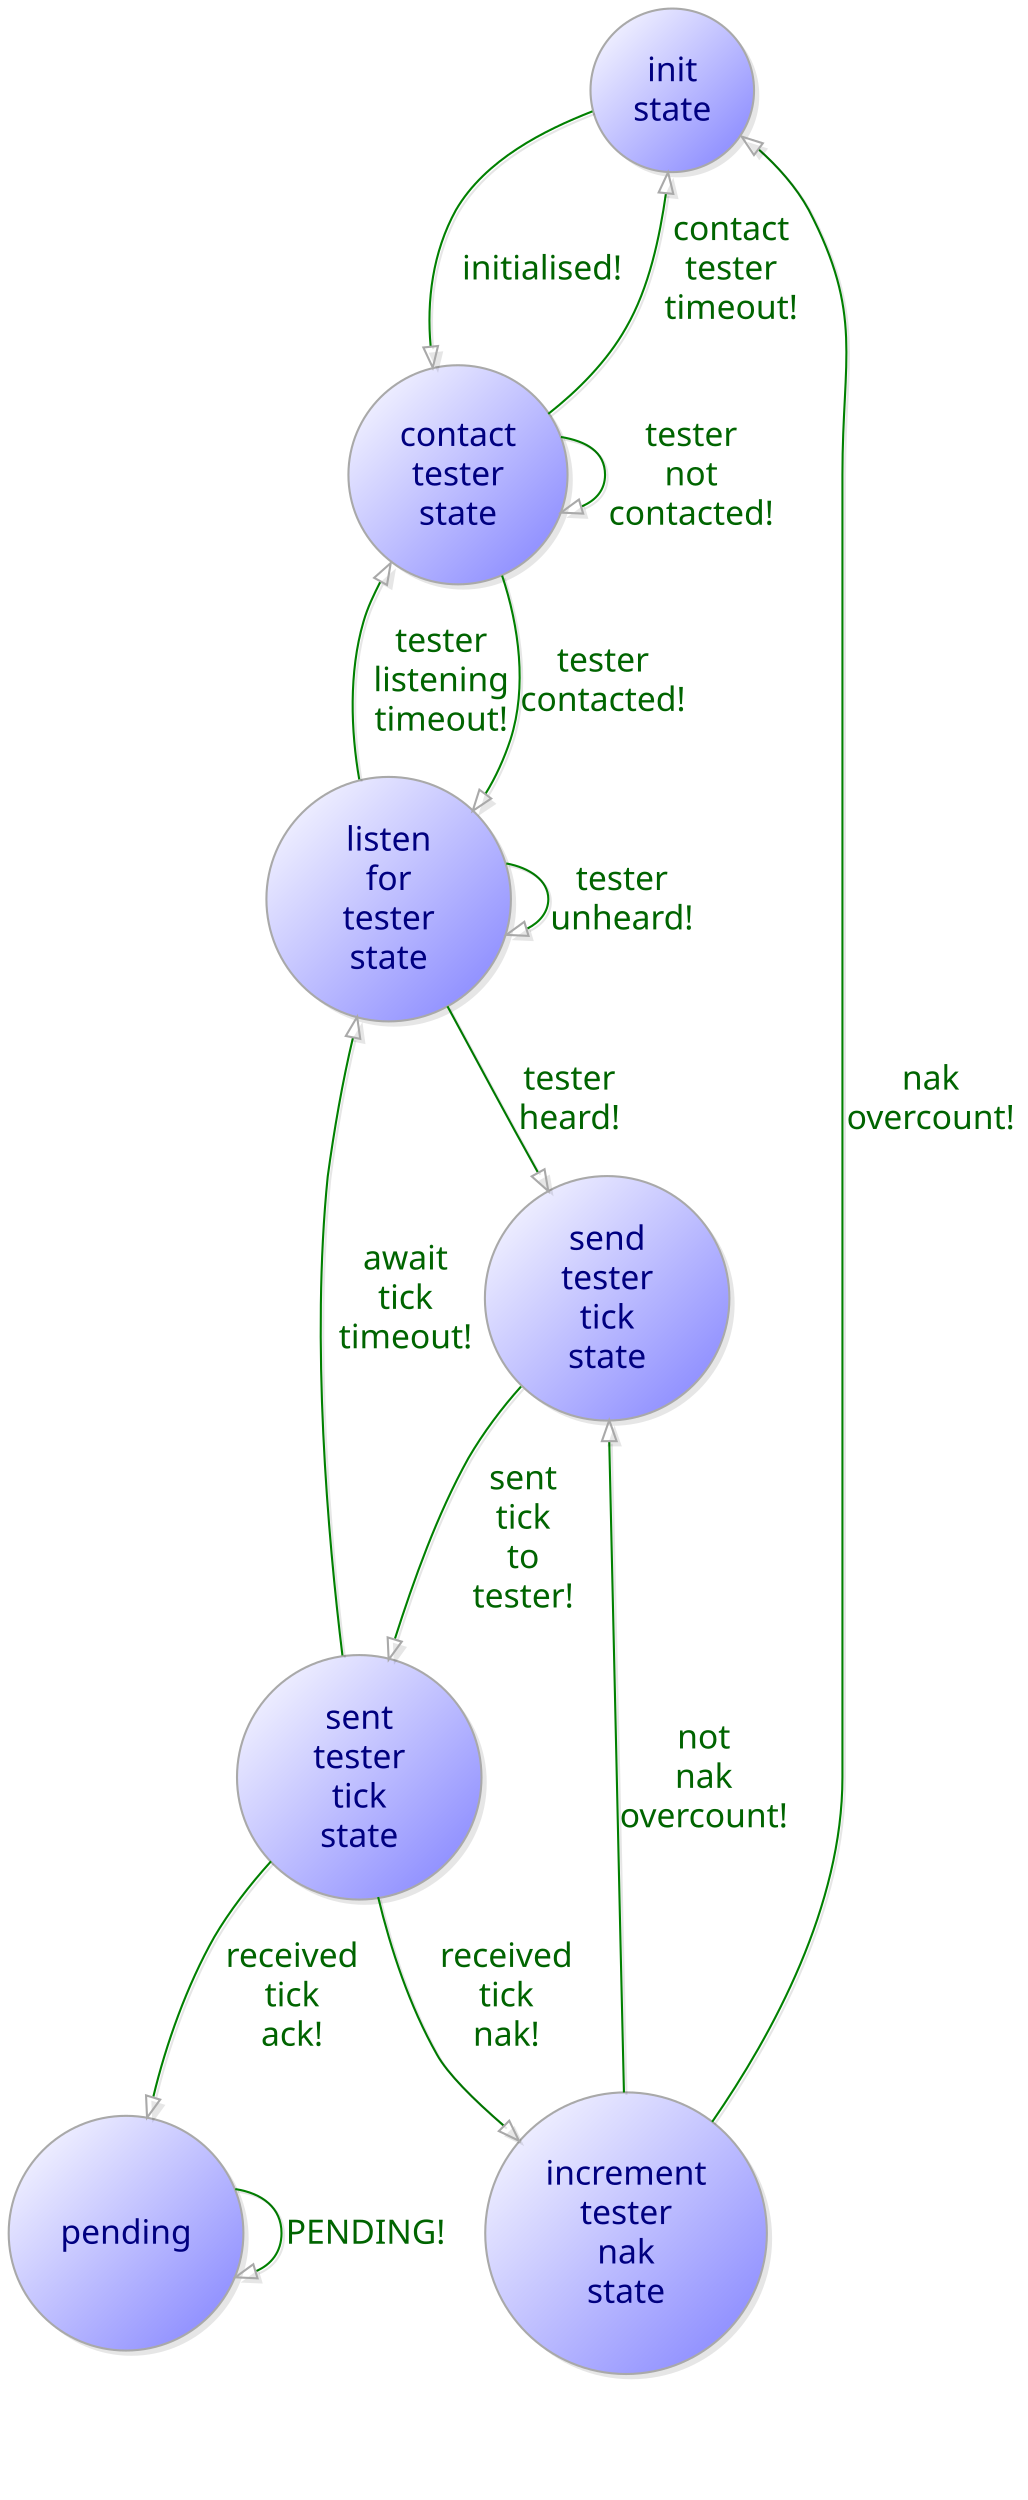
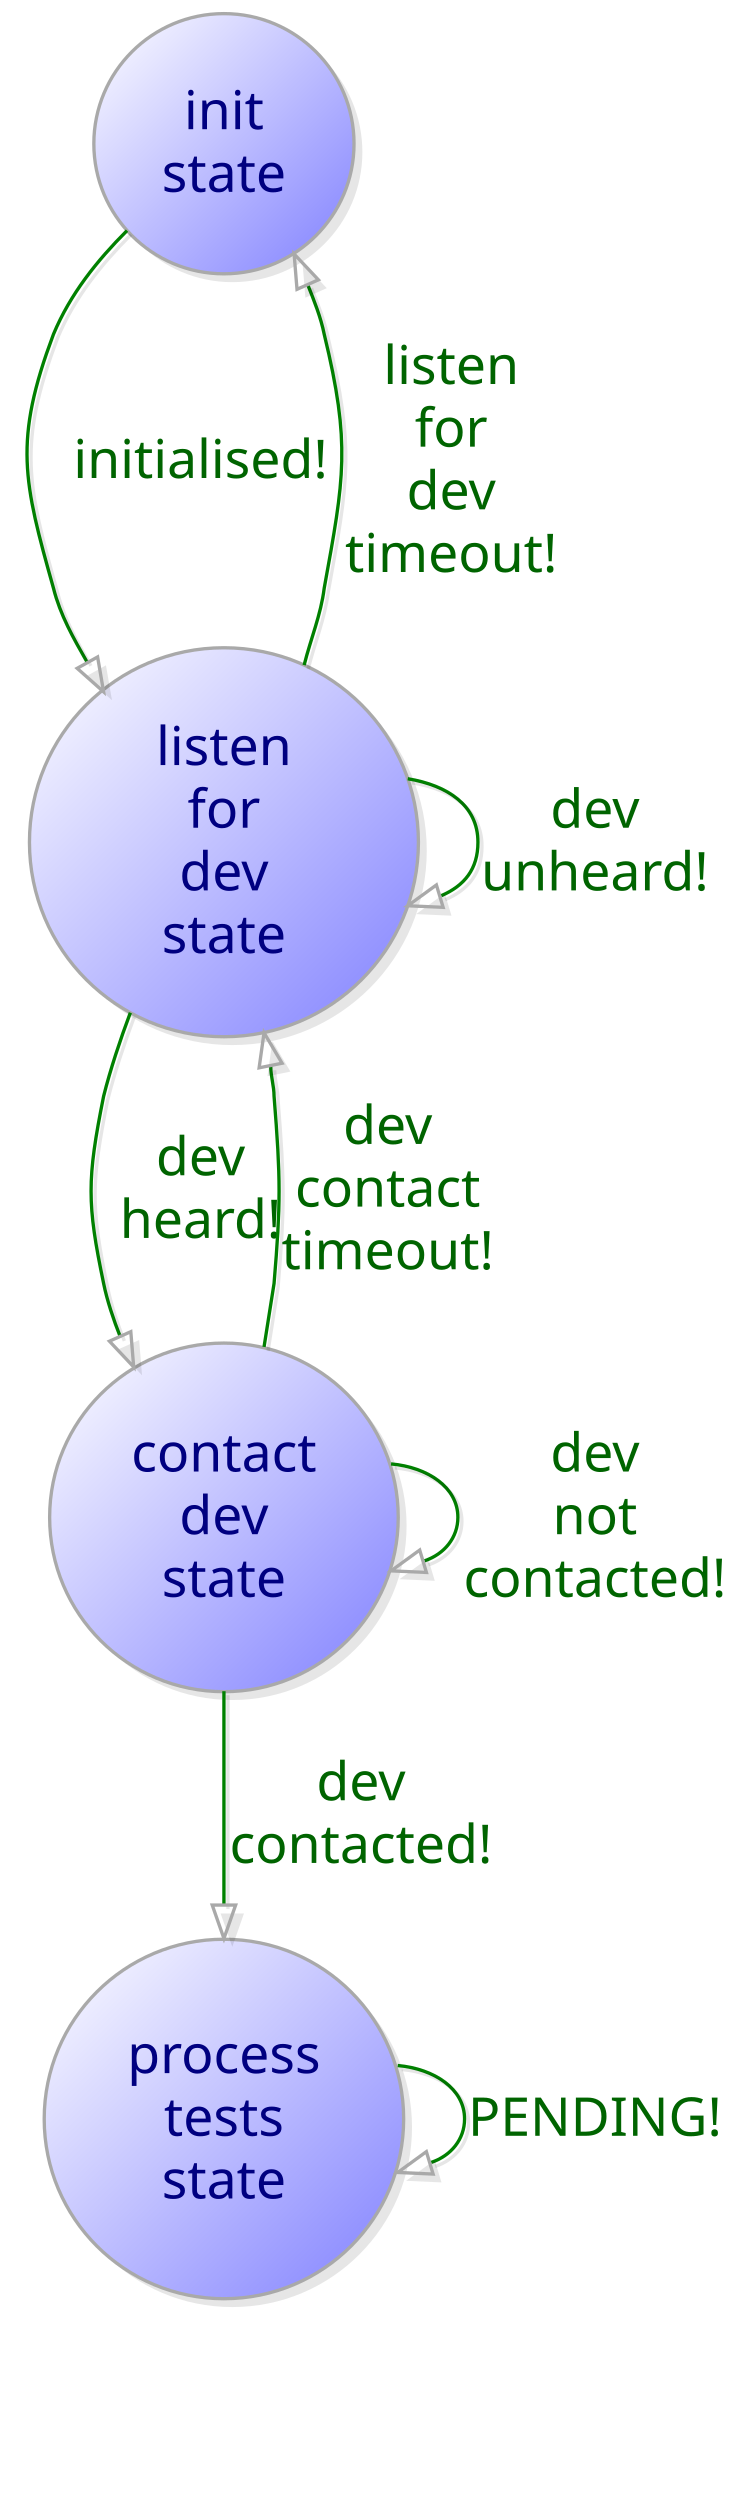
- <svg xmlns="http://www.w3.org/2000/svg" width="489pt" height="1190pt" viewBox="0.00 0.00 489.00 1190.00" preserveAspectRatio="xMidYMid meet" zoomAndPan="magnify" version="1.0" contentScriptType="text/ecmascript" contentStyleType="text/css">
+ <svg xmlns="http://www.w3.org/2000/svg" width="224pt" height="748pt" viewBox="0.00 0.00 224.00 748.00" preserveAspectRatio="xMidYMid meet" zoomAndPan="magnify" version="1.0" contentScriptType="text/ecmascript" contentStyleType="text/css">
  <defs>
    <linearGradient id="lightgrey" x1="0%" y1="0%" x2="100%" y2="100%">
      <stop offset="0%" style="stop-color:rgb(255,255,255);stop-opacity:1" />
      <stop offset="100%" style="stop-color:rgb(128,128,128);stop-opacity:1" />
    </linearGradient>
    <linearGradient id="lightblue" x1="0%" y1="0%" x2="100%" y2="100%">
      <stop offset="0%" style="stop-color:rgb(255,255,255);stop-opacity:1" />
      <stop offset="100%" style="stop-color:rgb(128,128,255);stop-opacity:1" />
    </linearGradient>
    <linearGradient id="none" x1="0%" y1="0%" x2="100%" y2="100%">
      <stop offset="0%" style="stop-color:rgb(255,255,255);stop-opacity:1" />
      <stop offset="100%" style="stop-color:rgb(255,255,255);stop-opacity:1" />
    </linearGradient>
  </defs>
-   <g id="graph0" class="graph" transform="scale(1 1) rotate(0) translate(4 1186)">
-     <polygon style="fill:white;stroke:white;" points="-4,4 -4,-1186 485,-1186 485,4 -4,4" />
+   <g id="graph0" class="graph" transform="scale(1 1) rotate(0) translate(4 744)">
+     <polygon style="fill:white;stroke:white;" points="-4,4 -4,-744 220,-744 220,4 -4,4" />
    <g id="node1" class="node">
-       <ellipse style="fill: black; stroke: none; fill-opacity:0.1" cx="316" cy="-1143" rx="38.922" ry="38.922" transform="translate(2.5,2.5)" />
-       <ellipse style="fill:url(#lightblue);stroke:darkgray;" cx="316" cy="-1143" rx="38.922" ry="38.922" />
-       <text text-anchor="middle" x="316" y="-1147.35" style="font-family:verdana;font-size:16.00;fill:#000080;">init</text>
-       <text text-anchor="middle" x="316" y="-1128.6" style="font-family:verdana;font-size:16.00;fill:#000080;">state</text>
+       <ellipse style="fill: black; stroke: none; fill-opacity:0.1" cx="63" cy="-701" rx="38.922" ry="38.922" transform="translate(2.5,2.5)" />
+       <ellipse style="fill:url(#lightblue);stroke:darkgray;" cx="63" cy="-701" rx="38.922" ry="38.922" />
+       <text text-anchor="middle" x="63" y="-705.35" style="font-family:verdana;font-size:16.00;fill:#000080;">init</text>
+       <text text-anchor="middle" x="63" y="-686.6" style="font-family:verdana;font-size:16.00;fill:#000080;">state</text>
    </g>
    <g id="node3" class="node">
-       <ellipse style="fill: black; stroke: none; fill-opacity:0.1" cx="214" cy="-960" rx="52.149" ry="52.149" transform="translate(2.5,2.5)" />
-       <ellipse style="fill:url(#lightblue);stroke:darkgray;" cx="214" cy="-960" rx="52.149" ry="52.149" />
-       <text text-anchor="middle" x="214" y="-973.725" style="font-family:verdana;font-size:16.00;fill:#000080;">contact</text>
-       <text text-anchor="middle" x="214" y="-954.975" style="font-family:verdana;font-size:16.00;fill:#000080;">tester</text>
-       <text text-anchor="middle" x="214" y="-936.225" style="font-family:verdana;font-size:16.00;fill:#000080;">state</text>
+       <ellipse style="fill: black; stroke: none; fill-opacity:0.1" cx="63" cy="-492" rx="58.188" ry="58.188" transform="translate(2.5,2.5)" />
+       <ellipse style="fill:url(#lightblue);stroke:darkgray;" cx="63" cy="-492" rx="58.188" ry="58.188" />
+       <text text-anchor="middle" x="63" y="-515.1" style="font-family:verdana;font-size:16.00;fill:#000080;">listen</text>
+       <text text-anchor="middle" x="63" y="-496.35" style="font-family:verdana;font-size:16.00;fill:#000080;">for</text>
+       <text text-anchor="middle" x="63" y="-477.6" style="font-family:verdana;font-size:16.00;fill:#000080;">dev</text>
+       <text text-anchor="middle" x="63" y="-458.85" style="font-family:verdana;font-size:16.00;fill:#000080;">state</text>
    </g>
    <g id="edge2" class="edge">
-       <path style="fill:none;stroke:green;" d="M278,-1133C255,-1124 227,-1110 213,-1086 202,-1066 199,-1043 201,-1021" />
-       <path style="fill: none; stroke: black; stroke-opacity:0.1" d="M278,-1133C255,-1124 227,-1110 213,-1086 202,-1066 199,-1043 201,-1021" transform="translate(1.2,1.2)" />
-       <polygon style="fill: black; stroke: none; fill-opacity:0.1" points="204.488,-1021.3 202,-1011 197.522,-1020.6 204.488,-1021.3" transform="translate(2.5,2.5)" />
-       <polygon style="fill:url(#green);stroke:darkgray;" points="204.488,-1021.3 202,-1011 197.522,-1020.6 204.488,-1021.3" />
-       <text text-anchor="middle" x="254" y="-1052.97" style="font-family:verdana;font-size:16.00;fill:darkgreen;">initialised!</text>
+       <path style="fill:none;stroke:green;" d="M34,-675C25,-666 17,-656 12,-644 0,-612 3,-600 12,-568 14,-560 18,-553 22,-546" />
+       <path style="fill: none; stroke: black; stroke-opacity:0.1" d="M34,-675C25,-666 17,-656 12,-644 0,-612 3,-600 12,-568 14,-560 18,-553 22,-546" transform="translate(1.2,1.2)" />
+       <polygon style="fill: black; stroke: none; fill-opacity:0.1" points="25.203,-547.441 27,-537 19.084,-544.042 25.203,-547.441" transform="translate(2.5,2.5)" />
+       <polygon style="fill:url(#green);stroke:darkgray;" points="25.203,-547.441 27,-537 19.084,-544.042 25.203,-547.441" />
+       <text text-anchor="middle" x="56" y="-600.975" style="font-family:verdana;font-size:16.00;fill:darkgreen;">initialised!</text>
    </g>
    <g id="edge8" class="edge">
-       <path style="fill:none;stroke:green;" d="M257,-989C271,-1000 285,-1014 294,-1030 305,-1049 310,-1073 313,-1094" />
-       <path style="fill: none; stroke: black; stroke-opacity:0.1" d="M257,-989C271,-1000 285,-1014 294,-1030 305,-1049 310,-1073 313,-1094" transform="translate(1.2,1.2)" />
-       <polygon style="fill: black; stroke: none; fill-opacity:0.1" points="309.522,-1094.4 314,-1104 316.488,-1093.7 309.522,-1094.4" transform="translate(2.5,2.5)" />
-       <polygon style="fill:url(#green);stroke:darkgray;" points="309.522,-1094.4 314,-1104 316.488,-1093.7 309.522,-1094.4" />
-       <text text-anchor="middle" x="344" y="-1071.72" style="font-family:verdana;font-size:16.00;fill:darkgreen;">contact</text>
-       <text text-anchor="middle" x="344" y="-1052.97" style="font-family:verdana;font-size:16.00;fill:darkgreen;">tester</text>
-       <text text-anchor="middle" x="344" y="-1034.22" style="font-family:verdana;font-size:16.00;fill:darkgreen;">timeout!</text>
+       <path style="fill:none;stroke:green;" d="M87,-545C89,-553 92,-560 93,-568 99,-601 101,-611 93,-644 92,-649 90,-654 88,-659" />
+       <path style="fill: none; stroke: black; stroke-opacity:0.1" d="M87,-545C89,-553 92,-560 93,-568 99,-601 101,-611 93,-644 92,-649 90,-654 88,-659" transform="translate(1.2,1.2)" />
+       <polygon style="fill: black; stroke: none; fill-opacity:0.1" points="84.863,-657.44 84,-668 91.26,-660.283 84.863,-657.44" transform="translate(2.5,2.5)" />
+       <polygon style="fill:url(#green);stroke:darkgray;" points="84.863,-657.44 84,-668 91.26,-660.283 84.863,-657.44" />
+       <text text-anchor="middle" x="131" y="-629.1" style="font-family:verdana;font-size:16.00;fill:darkgreen;">listen</text>
+       <text text-anchor="middle" x="131" y="-610.35" style="font-family:verdana;font-size:16.00;fill:darkgreen;">for</text>
+       <text text-anchor="middle" x="131" y="-591.6" style="font-family:verdana;font-size:16.00;fill:darkgreen;">dev</text>
+       <text text-anchor="middle" x="131" y="-572.85" style="font-family:verdana;font-size:16.00;fill:darkgreen;">timeout!</text>
    </g>
    <g id="edge4" class="edge">
-       <path style="fill:none;stroke:green;" d="M263,-978C275,-976 284,-971 284,-960 284,-953 280,-948 273,-945" />
-       <path style="fill: none; stroke: black; stroke-opacity:0.1" d="M263,-978C275,-976 284,-971 284,-960 284,-953 280,-948 273,-945" transform="translate(1.2,1.2)" />
-       <polygon style="fill: black; stroke: none; fill-opacity:0.1" points="273.584,-941.521 263,-942 271.573,-948.226 273.584,-941.521" transform="translate(2.5,2.5)" />
-       <polygon style="fill:url(#green);stroke:darkgray;" points="273.584,-941.521 263,-942 271.573,-948.226 273.584,-941.521" />
-       <text text-anchor="middle" x="325" y="-973.725" style="font-family:verdana;font-size:16.00;fill:darkgreen;">tester</text>
-       <text text-anchor="middle" x="325" y="-954.975" style="font-family:verdana;font-size:16.00;fill:darkgreen;">not</text>
-       <text text-anchor="middle" x="325" y="-936.225" style="font-family:verdana;font-size:16.00;fill:darkgreen;">contacted!</text>
+       <path style="fill:none;stroke:green;" d="M118,-511C130,-509 139,-503 139,-492 139,-484 135,-479 128,-476" />
+       <path style="fill: none; stroke: black; stroke-opacity:0.1" d="M118,-511C130,-509 139,-503 139,-492 139,-484 135,-479 128,-476" transform="translate(1.2,1.2)" />
+       <polygon style="fill: black; stroke: none; fill-opacity:0.1" points="128.584,-472.521 118,-473 126.573,-479.226 128.584,-472.521" transform="translate(2.5,2.5)" />
+       <polygon style="fill:url(#green);stroke:darkgray;" points="128.584,-472.521 118,-473 126.573,-479.226 128.584,-472.521" />
+       <text text-anchor="middle" x="174" y="-496.35" style="font-family:verdana;font-size:16.00;fill:darkgreen;">dev</text>
+       <text text-anchor="middle" x="174" y="-477.6" style="font-family:verdana;font-size:16.00;fill:darkgreen;">unheard!</text>
    </g>
    <g id="node6" class="node">
-       <ellipse style="fill: black; stroke: none; fill-opacity:0.1" cx="181" cy="-758" rx="58.188" ry="58.188" transform="translate(2.5,2.5)" />
-       <ellipse style="fill:url(#lightblue);stroke:darkgray;" cx="181" cy="-758" rx="58.188" ry="58.188" />
-       <text text-anchor="middle" x="181" y="-781.1" style="font-family:verdana;font-size:16.00;fill:#000080;">listen</text>
-       <text text-anchor="middle" x="181" y="-762.35" style="font-family:verdana;font-size:16.00;fill:#000080;">for</text>
-       <text text-anchor="middle" x="181" y="-743.6" style="font-family:verdana;font-size:16.00;fill:#000080;">tester</text>
-       <text text-anchor="middle" x="181" y="-724.85" style="font-family:verdana;font-size:16.00;fill:#000080;">state</text>
+       <ellipse style="fill: black; stroke: none; fill-opacity:0.1" cx="63" cy="-290" rx="52.149" ry="52.149" transform="translate(2.5,2.5)" />
+       <ellipse style="fill:url(#lightblue);stroke:darkgray;" cx="63" cy="-290" rx="52.149" ry="52.149" />
+       <text text-anchor="middle" x="63" y="-303.725" style="font-family:verdana;font-size:16.00;fill:#000080;">contact</text>
+       <text text-anchor="middle" x="63" y="-284.975" style="font-family:verdana;font-size:16.00;fill:#000080;">dev</text>
+       <text text-anchor="middle" x="63" y="-266.225" style="font-family:verdana;font-size:16.00;fill:#000080;">state</text>
    </g>
    <g id="edge6" class="edge">
-       <path style="fill:none;stroke:green;" d="M235,-912C243,-888 247,-859 239,-834 236,-825 232,-816 227,-808" />
-       <path style="fill: none; stroke: black; stroke-opacity:0.1" d="M235,-912C243,-888 247,-859 239,-834 236,-825 232,-816 227,-808" transform="translate(1.2,1.2)" />
-       <polygon style="fill: black; stroke: none; fill-opacity:0.1" points="229.8,-805.9 221,-800 224.2,-810.1 229.8,-805.9" transform="translate(2.5,2.5)" />
-       <polygon style="fill:url(#green);stroke:darkgray;" points="229.8,-805.9 221,-800 224.2,-810.1 229.8,-805.9" />
-       <text text-anchor="middle" x="283" y="-866.35" style="font-family:verdana;font-size:16.00;fill:darkgreen;">tester</text>
-       <text text-anchor="middle" x="283" y="-847.6" style="font-family:verdana;font-size:16.00;fill:darkgreen;">contacted!</text>
+       <path style="fill:none;stroke:green;" d="M35,-441C32,-433 29,-424 27,-416 22,-391 22,-384 27,-360 28,-355 30,-349 32,-344" />
+       <path style="fill: none; stroke: black; stroke-opacity:0.1" d="M35,-441C32,-433 29,-424 27,-416 22,-391 22,-384 27,-360 28,-355 30,-349 32,-344" transform="translate(1.2,1.2)" />
+       <polygon style="fill: black; stroke: none; fill-opacity:0.1" points="35.137,-345.56 36,-335 28.74,-342.717 35.137,-345.56" transform="translate(2.5,2.5)" />
+       <polygon style="fill:url(#green);stroke:darkgray;" points="35.137,-345.56 36,-335 28.74,-342.717 35.137,-345.56" />
+       <text text-anchor="middle" x="56" y="-392.35" style="font-family:verdana;font-size:16.00;fill:darkgreen;">dev</text>
+       <text text-anchor="middle" x="56" y="-373.6" style="font-family:verdana;font-size:16.00;fill:darkgreen;">heard!</text>
    </g>
    <g id="edge14" class="edge">
-       <path style="fill:none;stroke:green;" d="M167,-815C163,-838 162,-866 169,-890 171,-897 174,-903 177,-909" />
-       <path style="fill: none; stroke: black; stroke-opacity:0.1" d="M167,-815C163,-838 162,-866 169,-890 171,-897 174,-903 177,-909" transform="translate(1.2,1.2)" />
-       <polygon style="fill: black; stroke: none; fill-opacity:0.1" points="174.084,-910.958 182,-918 180.203,-907.559 174.084,-910.958" transform="translate(2.5,2.5)" />
-       <polygon style="fill:url(#green);stroke:darkgray;" points="174.084,-910.958 182,-918 180.203,-907.559 174.084,-910.958" />
-       <text text-anchor="middle" x="206" y="-875.725" style="font-family:verdana;font-size:16.00;fill:darkgreen;">tester</text>
-       <text text-anchor="middle" x="206" y="-856.975" style="font-family:verdana;font-size:16.00;fill:darkgreen;">listening</text>
-       <text text-anchor="middle" x="206" y="-838.225" style="font-family:verdana;font-size:16.00;fill:darkgreen;">timeout!</text>
+       <path style="fill:none;stroke:green;" d="M75,-341C76,-347 77,-354 78,-360 80,-384 80,-391 78,-416 78,-419 77,-422 77,-425" />
+       <path style="fill: none; stroke: black; stroke-opacity:0.1" d="M75,-341C76,-347 77,-354 78,-360 80,-384 80,-391 78,-416 78,-419 77,-422 77,-425" transform="translate(1.2,1.2)" />
+       <polygon style="fill: black; stroke: none; fill-opacity:0.1" points="73.529,-424.508 75,-435 80.393,-425.881 73.529,-424.508" transform="translate(2.5,2.5)" />
+       <polygon style="fill:url(#green);stroke:darkgray;" points="73.529,-424.508 75,-435 80.393,-425.881 73.529,-424.508" />
+       <text text-anchor="middle" x="112" y="-401.725" style="font-family:verdana;font-size:16.00;fill:darkgreen;">dev</text>
+       <text text-anchor="middle" x="112" y="-382.975" style="font-family:verdana;font-size:16.00;fill:darkgreen;">contact</text>
+       <text text-anchor="middle" x="112" y="-364.225" style="font-family:verdana;font-size:16.00;fill:darkgreen;">timeout!</text>
    </g>
    <g id="edge10" class="edge">
-       <path style="fill:none;stroke:green;" d="M237,-775C248,-773 257,-767 257,-758 257,-752 253,-747 247,-744" />
-       <path style="fill: none; stroke: black; stroke-opacity:0.1" d="M237,-775C248,-773 257,-767 257,-758 257,-752 253,-747 247,-744" transform="translate(1.2,1.2)" />
-       <polygon style="fill: black; stroke: none; fill-opacity:0.1" points="247.584,-740.521 237,-741 245.573,-747.226 247.584,-740.521" transform="translate(2.5,2.5)" />
-       <polygon style="fill:url(#green);stroke:darkgray;" points="247.584,-740.521 237,-741 245.573,-747.226 247.584,-740.521" />
-       <text text-anchor="middle" x="292" y="-762.35" style="font-family:verdana;font-size:16.00;fill:darkgreen;">tester</text>
-       <text text-anchor="middle" x="292" y="-743.6" style="font-family:verdana;font-size:16.00;fill:darkgreen;">unheard!</text>
+       <path style="fill:none;stroke:green;" d="M113,-306C124,-305 133,-299 133,-290 133,-284 129,-279 123,-277" />
+       <path style="fill: none; stroke: black; stroke-opacity:0.1" d="M113,-306C124,-305 133,-299 133,-290 133,-284 129,-279 123,-277" transform="translate(1.2,1.2)" />
+       <polygon style="fill: black; stroke: none; fill-opacity:0.1" points="123.584,-273.521 113,-274 121.573,-280.226 123.584,-273.521" transform="translate(2.5,2.5)" />
+       <polygon style="fill:url(#green);stroke:darkgray;" points="123.584,-273.521 113,-274 121.573,-280.226 123.584,-273.521" />
+       <text text-anchor="middle" x="174" y="-303.725" style="font-family:verdana;font-size:16.00;fill:darkgreen;">dev</text>
+       <text text-anchor="middle" x="174" y="-284.975" style="font-family:verdana;font-size:16.00;fill:darkgreen;">not</text>
+       <text text-anchor="middle" x="174" y="-266.225" style="font-family:verdana;font-size:16.00;fill:darkgreen;">contacted!</text>
    </g>
    <g id="node10" class="node">
-       <ellipse style="fill: black; stroke: none; fill-opacity:0.1" cx="285" cy="-568" rx="58.188" ry="58.188" transform="translate(2.5,2.5)" />
-       <ellipse style="fill:url(#lightblue);stroke:darkgray;" cx="285" cy="-568" rx="58.188" ry="58.188" />
-       <text text-anchor="middle" x="285" y="-591.1" style="font-family:verdana;font-size:16.00;fill:#000080;">send</text>
-       <text text-anchor="middle" x="285" y="-572.35" style="font-family:verdana;font-size:16.00;fill:#000080;">tester</text>
-       <text text-anchor="middle" x="285" y="-553.6" style="font-family:verdana;font-size:16.00;fill:#000080;">tick</text>
-       <text text-anchor="middle" x="285" y="-534.85" style="font-family:verdana;font-size:16.00;fill:#000080;">state</text>
+       <ellipse style="fill: black; stroke: none; fill-opacity:0.1" cx="63" cy="-110" rx="53.773" ry="53.773" transform="translate(2.5,2.5)" />
+       <ellipse style="fill:url(#lightblue);stroke:darkgray;" cx="63" cy="-110" rx="53.773" ry="53.773" />
+       <text text-anchor="middle" x="63" y="-123.725" style="font-family:verdana;font-size:16.00;fill:#000080;">process</text>
+       <text text-anchor="middle" x="63" y="-104.975" style="font-family:verdana;font-size:16.00;fill:#000080;">tests</text>
+       <text text-anchor="middle" x="63" y="-86.225" style="font-family:verdana;font-size:16.00;fill:#000080;">state</text>
    </g>
    <g id="edge12" class="edge">
-       <path style="fill:none;stroke:green;" d="M209,-707C222,-683 238,-653 252,-628" />
-       <path style="fill: none; stroke: black; stroke-opacity:0.1" d="M209,-707C222,-683 238,-653 252,-628" transform="translate(1.2,1.2)" />
-       <polygon style="fill: black; stroke: none; fill-opacity:0.1" points="255.203,-629.441 257,-619 249.084,-626.042 255.203,-629.441" transform="translate(2.5,2.5)" />
-       <polygon style="fill:url(#green);stroke:darkgray;" points="255.203,-629.441 257,-619 249.084,-626.042 255.203,-629.441" />
-       <text text-anchor="middle" x="267" y="-667.35" style="font-family:verdana;font-size:16.00;fill:darkgreen;">tester</text>
-       <text text-anchor="middle" x="267" y="-648.6" style="font-family:verdana;font-size:16.00;fill:darkgreen;">heard!</text>
-     </g>
-     <g id="node13" class="node">
-       <ellipse style="fill: black; stroke: none; fill-opacity:0.1" cx="167" cy="-340" rx="58.188" ry="58.188" transform="translate(2.5,2.5)" />
-       <ellipse style="fill:url(#lightblue);stroke:darkgray;" cx="167" cy="-340" rx="58.188" ry="58.188" />
-       <text text-anchor="middle" x="167" y="-363.1" style="font-family:verdana;font-size:16.00;fill:#000080;">sent</text>
-       <text text-anchor="middle" x="167" y="-344.35" style="font-family:verdana;font-size:16.00;fill:#000080;">tester</text>
-       <text text-anchor="middle" x="167" y="-325.6" style="font-family:verdana;font-size:16.00;fill:#000080;">tick</text>
-       <text text-anchor="middle" x="167" y="-306.85" style="font-family:verdana;font-size:16.00;fill:#000080;">state</text>
+       <path style="fill:none;stroke:green;" d="M63,-238C63,-218 63,-196 63,-174" />
+       <path style="fill: none; stroke: black; stroke-opacity:0.1" d="M63,-238C63,-218 63,-196 63,-174" transform="translate(1.2,1.2)" />
+       <polygon style="fill: black; stroke: none; fill-opacity:0.1" points="66.5,-174 63,-164 59.5,-174 66.5,-174" transform="translate(2.5,2.5)" />
+       <polygon style="fill:url(#green);stroke:darkgray;" points="66.5,-174 63,-164 59.5,-174 66.5,-174" />
+       <text text-anchor="middle" x="104" y="-205.35" style="font-family:verdana;font-size:16.00;fill:darkgreen;">dev</text>
+       <text text-anchor="middle" x="104" y="-186.6" style="font-family:verdana;font-size:16.00;fill:darkgreen;">contacted!</text>
    </g>
    <g id="edge16" class="edge">
-       <path style="fill:none;stroke:green;" d="M244,-526C235,-516 226,-504 219,-492 204,-465 193,-434 184,-406" />
-       <path style="fill: none; stroke: black; stroke-opacity:0.1" d="M244,-526C235,-516 226,-504 219,-492 204,-465 193,-434 184,-406" transform="translate(1.2,1.2)" />
-       <polygon style="fill: black; stroke: none; fill-opacity:0.1" points="187.226,-404.573 181,-396 180.521,-406.584 187.226,-404.573" transform="translate(2.5,2.5)" />
-       <polygon style="fill:url(#green);stroke:darkgray;" points="187.226,-404.573 181,-396 180.521,-406.584 187.226,-404.573" />
-       <text text-anchor="middle" x="245" y="-477.1" style="font-family:verdana;font-size:16.00;fill:darkgreen;">sent</text>
-       <text text-anchor="middle" x="245" y="-458.35" style="font-family:verdana;font-size:16.00;fill:darkgreen;">tick</text>
-       <text text-anchor="middle" x="245" y="-439.6" style="font-family:verdana;font-size:16.00;fill:darkgreen;">to</text>
-       <text text-anchor="middle" x="245" y="-420.85" style="font-family:verdana;font-size:16.00;fill:darkgreen;">tester!</text>
-     </g>
-     <g id="edge22" class="edge">
-       <path style="fill:none;stroke:green;" d="M159,-398C152,-455 144,-547 152,-626 155,-648 159,-671 164,-692" />
-       <path style="fill: none; stroke: black; stroke-opacity:0.1" d="M159,-398C152,-455 144,-547 152,-626 155,-648 159,-671 164,-692" transform="translate(1.2,1.2)" />
-       <polygon style="fill: black; stroke: none; fill-opacity:0.1" points="160.607,-692.881 166,-702 167.471,-691.508 160.607,-692.881" transform="translate(2.5,2.5)" />
-       <polygon style="fill:url(#green);stroke:darkgray;" points="160.607,-692.881 166,-702 167.471,-691.508 160.607,-692.881" />
-       <text text-anchor="middle" x="189" y="-581.725" style="font-family:verdana;font-size:16.00;fill:darkgreen;">await</text>
-       <text text-anchor="middle" x="189" y="-562.975" style="font-family:verdana;font-size:16.00;fill:darkgreen;">tick</text>
-       <text text-anchor="middle" x="189" y="-544.225" style="font-family:verdana;font-size:16.00;fill:darkgreen;">timeout!</text>
-     </g>
-     <g id="node15" class="node">
-       <ellipse style="fill: black; stroke: none; fill-opacity:0.1" cx="56" cy="-123" rx="55.861" ry="55.861" transform="translate(2.5,2.5)" />
-       <ellipse style="fill:url(#lightblue);stroke:darkgray;" cx="56" cy="-123" rx="55.861" ry="55.861" />
-       <text text-anchor="middle" x="56" y="-117.975" style="font-family:verdana;font-size:16.00;fill:#000080;">pending</text>
-     </g>
-     <g id="edge18" class="edge">
-       <path style="fill:none;stroke:green;" d="M125,-300C115,-289 105,-276 98,-264 85,-241 75,-213 69,-188" />
-       <path style="fill: none; stroke: black; stroke-opacity:0.1" d="M125,-300C115,-289 105,-276 98,-264 85,-241 75,-213 69,-188" transform="translate(1.2,1.2)" />
-       <polygon style="fill: black; stroke: none; fill-opacity:0.1" points="72.226,-186.573 66,-178 65.521,-188.584 72.226,-186.573" transform="translate(2.5,2.5)" />
-       <polygon style="fill:url(#green);stroke:darkgray;" points="72.226,-186.573 66,-178 65.521,-188.584 72.226,-186.573" />
-       <text text-anchor="middle" x="135" y="-249.725" style="font-family:verdana;font-size:16.00;fill:darkgreen;">received</text>
-       <text text-anchor="middle" x="135" y="-230.975" style="font-family:verdana;font-size:16.00;fill:darkgreen;">tick</text>
-       <text text-anchor="middle" x="135" y="-212.225" style="font-family:verdana;font-size:16.00;fill:darkgreen;">ack!</text>
-     </g>
-     <g id="node17" class="node">
-       <ellipse style="fill: black; stroke: none; fill-opacity:0.1" cx="294" cy="-123" rx="67.028" ry="67.028" transform="translate(2.5,2.5)" />
-       <ellipse style="fill:url(#lightblue);stroke:darkgray;" cx="294" cy="-123" rx="67.028" ry="67.028" />
-       <text text-anchor="middle" x="294" y="-146.1" style="font-family:verdana;font-size:16.00;fill:#000080;">increment</text>
-       <text text-anchor="middle" x="294" y="-127.35" style="font-family:verdana;font-size:16.00;fill:#000080;">tester</text>
-       <text text-anchor="middle" x="294" y="-108.6" style="font-family:verdana;font-size:16.00;fill:#000080;">nak</text>
-       <text text-anchor="middle" x="294" y="-89.85" style="font-family:verdana;font-size:16.00;fill:#000080;">state</text>
-     </g>
-     <g id="edge20" class="edge">
-       <path style="fill:none;stroke:green;" d="M176,-283C182,-258 191,-231 204,-208 209,-199 221,-187 236,-174" />
-       <path style="fill: none; stroke: black; stroke-opacity:0.1" d="M176,-283C182,-258 191,-231 204,-208 209,-199 221,-187 236,-174" transform="translate(1.2,1.2)" />
-       <polygon style="fill: black; stroke: none; fill-opacity:0.1" points="238.404,-176.546 243,-167 233.454,-171.596 238.404,-176.546" transform="translate(2.5,2.5)" />
-       <polygon style="fill:url(#green);stroke:darkgray;" points="238.404,-176.546 243,-167 233.454,-171.596 238.404,-176.546" />
-       <text text-anchor="middle" x="237" y="-249.725" style="font-family:verdana;font-size:16.00;fill:darkgreen;">received</text>
-       <text text-anchor="middle" x="237" y="-230.975" style="font-family:verdana;font-size:16.00;fill:darkgreen;">tick</text>
-       <text text-anchor="middle" x="237" y="-212.225" style="font-family:verdana;font-size:16.00;fill:darkgreen;">nak!</text>
-     </g>
-     <g id="edge28" class="edge">
-       <path style="fill:none;stroke:green;" d="M108,-144C121,-142 130,-135 130,-123 130,-114 125,-108 118,-105" />
-       <path style="fill: none; stroke: black; stroke-opacity:0.1" d="M108,-144C121,-142 130,-135 130,-123 130,-114 125,-108 118,-105" transform="translate(1.2,1.2)" />
-       <polygon style="fill: black; stroke: none; fill-opacity:0.1" points="118.584,-101.521 108,-102 116.573,-108.226 118.584,-101.521" transform="translate(2.5,2.5)" />
-       <polygon style="fill:url(#green);stroke:darkgray;" points="118.584,-101.521 108,-102 116.573,-108.226 118.584,-101.521" />
-       <text text-anchor="middle" x="170" y="-117.975" style="font-family:verdana;font-size:16.00;fill:darkgreen;">PENDING!</text>
-     </g>
-     <g id="edge24" class="edge">
-       <path style="fill:none;stroke:green;" d="M335,-176C364,-218 397,-279 397,-340 397,-960 397,-960 397,-960 397,-1016 407,-1036 381,-1086 375,-1097 366,-1107 357,-1115" />
-       <path style="fill: none; stroke: black; stroke-opacity:0.1" d="M335,-176C364,-218 397,-279 397,-340 397,-960 397,-960 397,-960 397,-1016 407,-1036 381,-1086 375,-1097 366,-1107 357,-1115" transform="translate(1.2,1.2)" />
-       <polygon style="fill: black; stroke: none; fill-opacity:0.1" points="354.9,-1112.2 349,-1121 359.1,-1117.8 354.9,-1112.2" transform="translate(2.5,2.5)" />
-       <polygon style="fill:url(#green);stroke:darkgray;" points="354.9,-1112.2 349,-1121 359.1,-1117.8 354.9,-1112.2" />
-       <text text-anchor="middle" x="439" y="-667.35" style="font-family:verdana;font-size:16.00;fill:darkgreen;">nak</text>
-       <text text-anchor="middle" x="439" y="-648.6" style="font-family:verdana;font-size:16.00;fill:darkgreen;">overcount!</text>
-     </g>
-     <g id="edge26" class="edge">
-       <path style="fill:none;stroke:green;" d="M293,-190C291,-274 288,-415 286,-500" />
-       <path style="fill: none; stroke: black; stroke-opacity:0.1" d="M293,-190C291,-274 288,-415 286,-500" transform="translate(1.2,1.2)" />
-       <polygon style="fill: black; stroke: none; fill-opacity:0.1" points="282.5,-500 286,-510 289.5,-500 282.5,-500" transform="translate(2.5,2.5)" />
-       <polygon style="fill:url(#green);stroke:darkgray;" points="282.5,-500 286,-510 289.5,-500 282.5,-500" />
-       <text text-anchor="middle" x="331" y="-353.725" style="font-family:verdana;font-size:16.00;fill:darkgreen;">not</text>
-       <text text-anchor="middle" x="331" y="-334.975" style="font-family:verdana;font-size:16.00;fill:darkgreen;">nak</text>
-       <text text-anchor="middle" x="331" y="-316.225" style="font-family:verdana;font-size:16.00;fill:darkgreen;">overcount!</text>
+       <path style="fill:none;stroke:green;" d="M115,-126C126,-125 135,-119 135,-110 135,-104 131,-99 125,-97" />
+       <path style="fill: none; stroke: black; stroke-opacity:0.1" d="M115,-126C126,-125 135,-119 135,-110 135,-104 131,-99 125,-97" transform="translate(1.2,1.2)" />
+       <polygon style="fill: black; stroke: none; fill-opacity:0.1" points="125.584,-93.521 115,-94 123.573,-100.226 125.584,-93.521" transform="translate(2.5,2.5)" />
+       <polygon style="fill:url(#green);stroke:darkgray;" points="125.584,-93.521 115,-94 123.573,-100.226 125.584,-93.521" />
+       <text text-anchor="middle" x="174" y="-104.975" style="font-family:verdana;font-size:16.00;fill:darkgreen;">PENDING!</text>
    </g>
  </g>
</svg>
